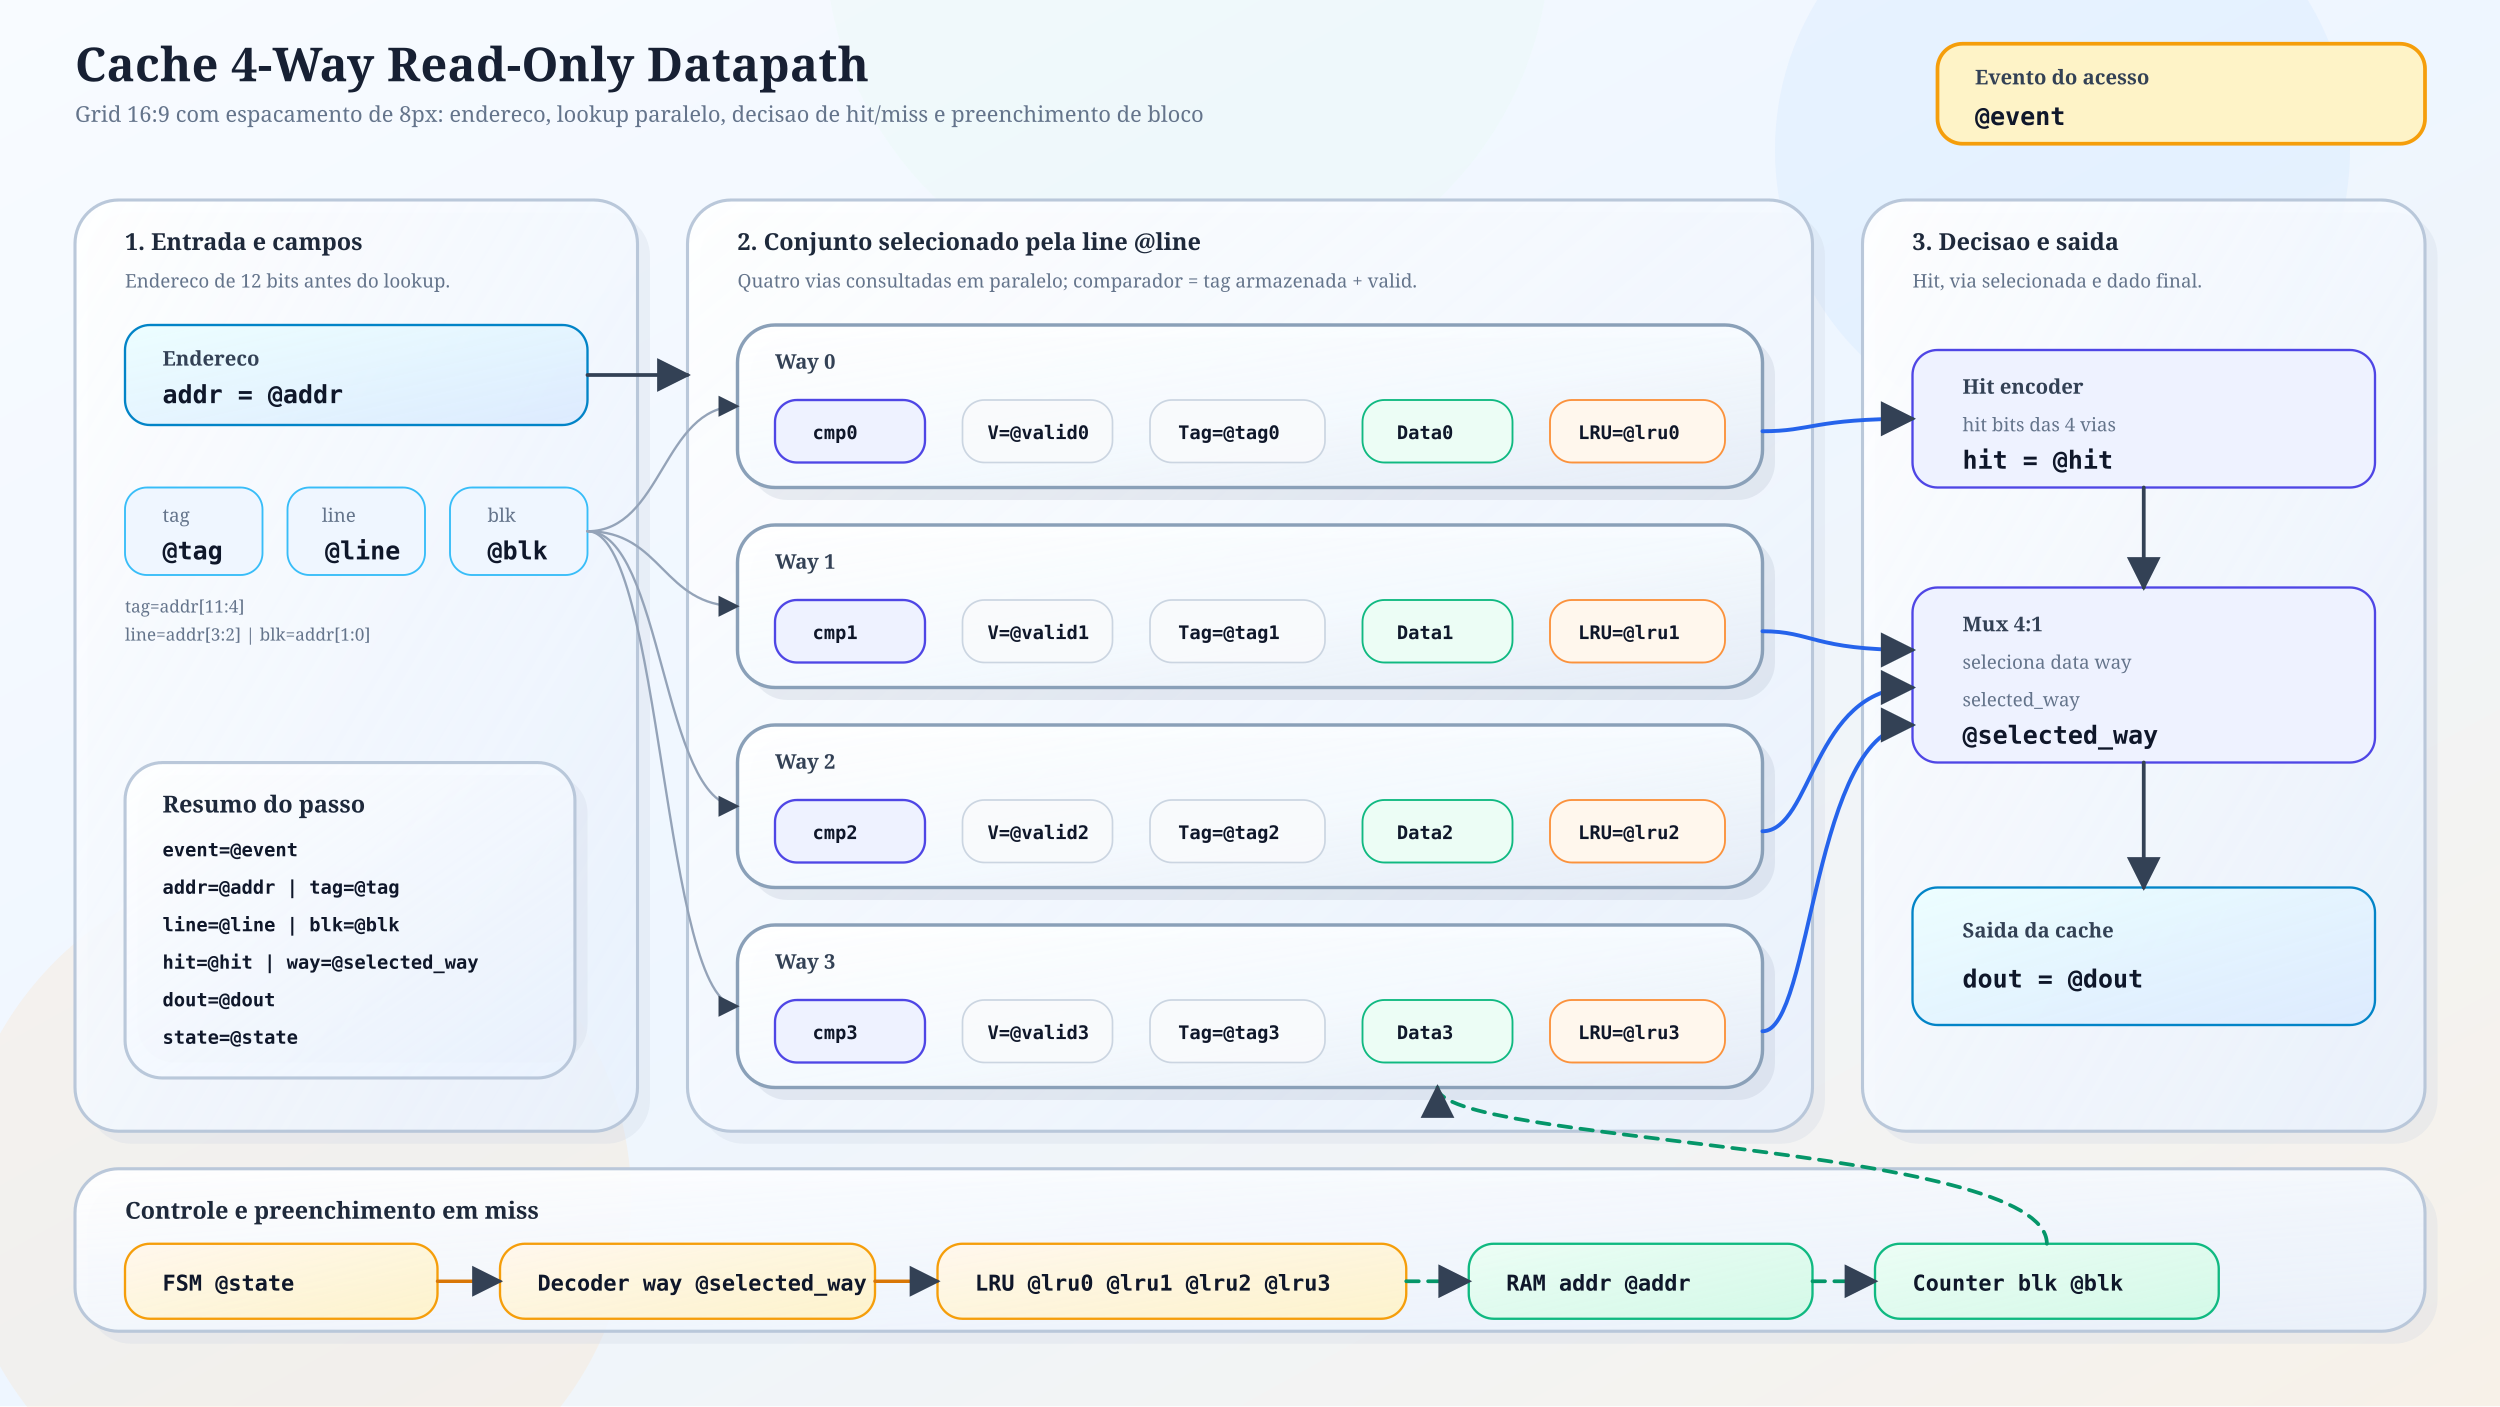
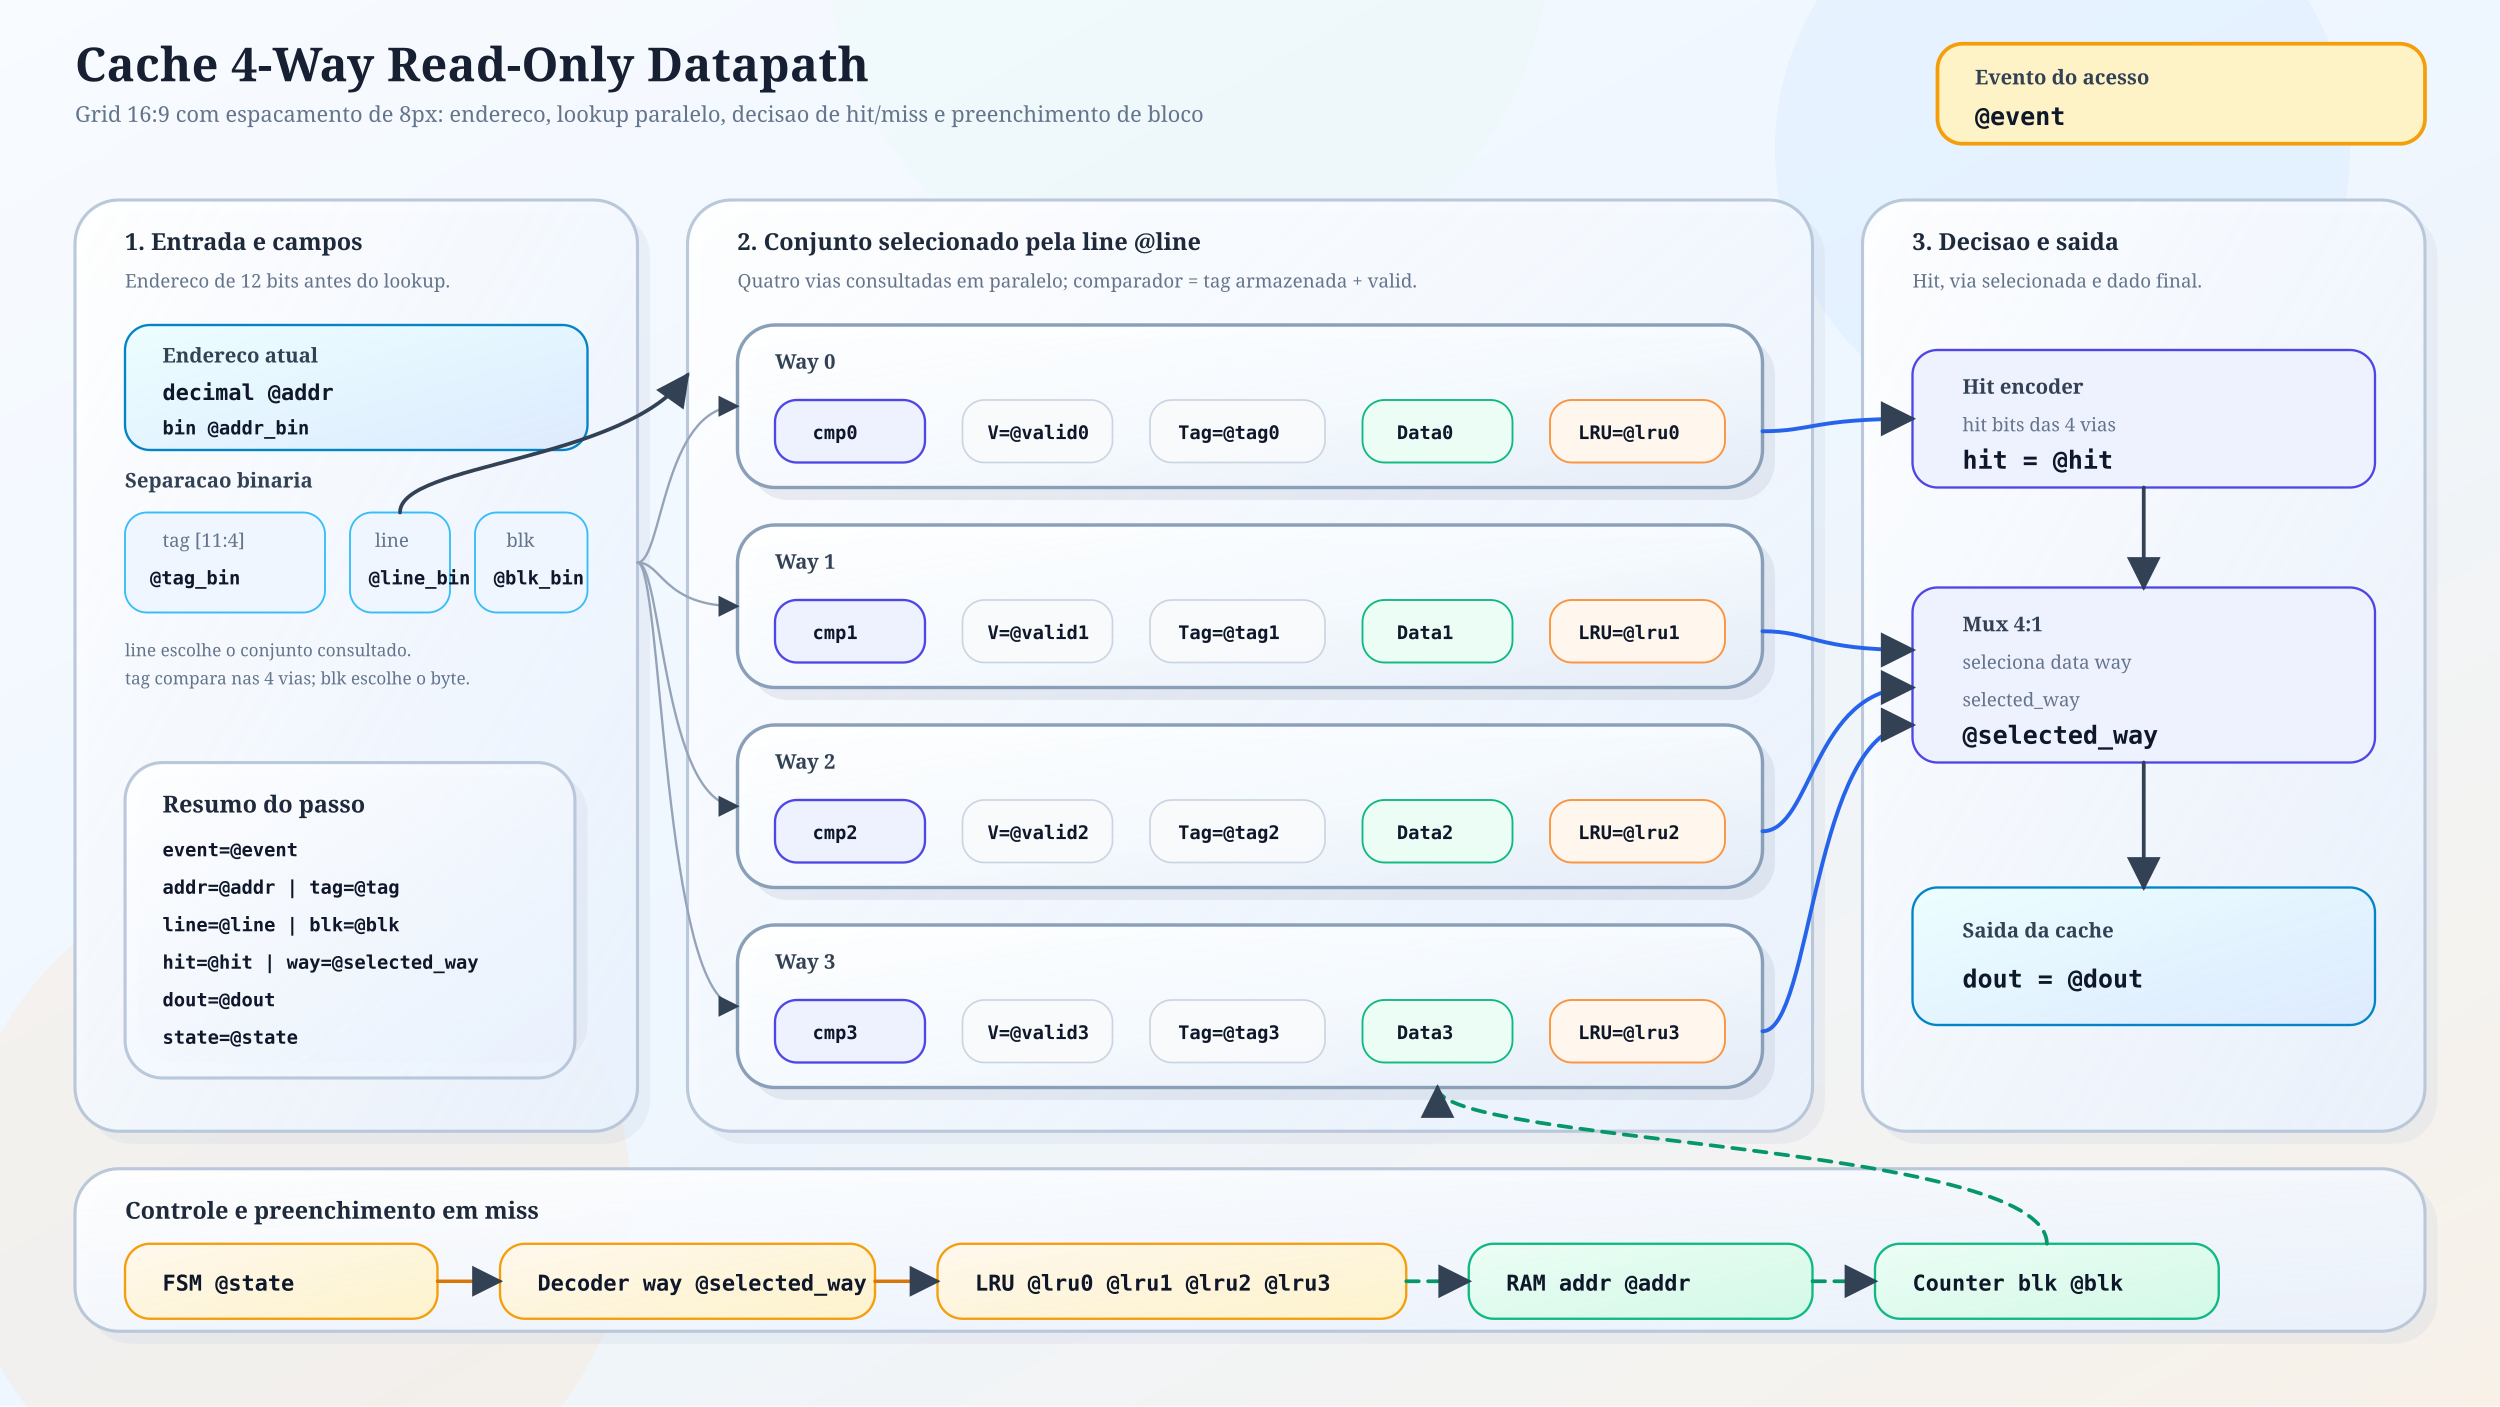
<svg xmlns="http://www.w3.org/2000/svg" xmlns:xlink="http://www.w3.org/1999/xlink" width="1600" height="900" viewBox="0 0 1600 900" version="1.1" id="cache4way-datapath">
  <defs id="defs1104">
    <linearGradient id="bgGradient" x1="0" y1="0" x2="1" y2="1">
      <stop offset="0" stop-color="#f8fbff" id="stop1058" />
      <stop offset="0.50" stop-color="#eef6ff" id="stop1060" />
      <stop offset="1" stop-color="#f7f1e8" id="stop1062" />
    </linearGradient>
    <linearGradient id="glassPanel" x1="0" y1="0" x2="1" y2="1">
      <stop offset="0" stop-color="#ffffff" stop-opacity="0.94" id="stop1065" />
      <stop offset="1" stop-color="#eaf3ff" stop-opacity="0.76" id="stop1067" />
    </linearGradient>
    <linearGradient id="wayGlass" x1="0" y1="0" x2="1" y2="1">
      <stop offset="0" stop-color="#ffffff" stop-opacity="0.98" id="stop1070" />
      <stop offset="0.56" stop-color="#f6fbff" stop-opacity="0.90" id="stop1072" />
      <stop offset="1" stop-color="#e7eef8" stop-opacity="0.82" id="stop1074" />
    </linearGradient>
    <linearGradient id="selectedGlass" x1="0" y1="0" x2="1" y2="1">
      <stop offset="0" stop-color="#eff6ff" id="stop1077" />
      <stop offset="0.56" stop-color="#dbeafe" id="stop1079" />
      <stop offset="1" stop-color="#bfdbfe" id="stop1081" />
    </linearGradient>
    <linearGradient id="signalGlass" x1="0" y1="0" x2="1" y2="1">
      <stop offset="0" stop-color="#ecfeff" stop-opacity="0.98" id="stop1084" />
      <stop offset="1" stop-color="#dbeafe" stop-opacity="0.92" id="stop1086" />
    </linearGradient>
    <linearGradient id="controlGlass" x1="0" y1="0" x2="1" y2="1">
      <stop offset="0" stop-color="#fff7ed" stop-opacity="0.98" id="stop1089" />
      <stop offset="1" stop-color="#fef3c7" stop-opacity="0.90" id="stop1091" />
    </linearGradient>
    <linearGradient id="memoryGlass" x1="0" y1="0" x2="1" y2="1">
      <stop offset="0" stop-color="#ecfdf5" stop-opacity="0.98" id="stop1094" />
      <stop offset="1" stop-color="#d1fae5" stop-opacity="0.90" id="stop1096" />
    </linearGradient>
    <marker id="arrow" viewBox="0 0 10 10" refX="9" refY="5" markerWidth="9" markerHeight="9" orient="auto-start-reverse">
      <path d="M 0 0 L 10 5 L 0 10 z" fill="#334155" id="path1099" />
    </marker>
    <style id="style1102">
      .title { font: 800 30px Georgia, serif; fill: #172033; letter-spacing: 0.2px; }
      .subtitle { font: 500 14px Georgia, serif; fill: #64748b; }
      .zone-title { font: 800 15px Georgia, serif; fill: #1e293b; }
      .label { font: 700 13px Georgia, serif; fill: #334155; }
      .small { font: 500 12px Georgia, serif; fill: #64748b; }
      .hint { font: 500 11px Georgia, serif; fill: #64748b; }
      .value { font: 800 16px ui-monospace, SFMono-Regular, Menlo, Consolas, monospace; fill: #0f172a; }
      .mid-value { font: 800 14px ui-monospace, SFMono-Regular, Menlo, Consolas, monospace; fill: #0f172a; }
      .tiny-value { font: 800 12px ui-monospace, SFMono-Regular, Menlo, Consolas, monospace; fill: #0f172a; }
      .panel { fill: url(#glassPanel); stroke: #b7c6d8; stroke-opacity: 0.95; stroke-width: 2; }
      .shadow { fill: #cbd5e1; opacity: 0.28; }
      .way-shadow { fill: #94a3b8; opacity: 0.18; }
      .signal { fill: url(#signalGlass); stroke: #0284c7; stroke-width: 1.5; }
      .logic { fill: #eef2ff; stroke: #4f46e5; stroke-width: 1.5; }
      .control { fill: url(#controlGlass); stroke: #f59e0b; stroke-width: 1.5; }
      .memory { fill: url(#memoryGlass); stroke: #10b981; stroke-width: 1.5; }
      .way-card { fill: url(#wayGlass); stroke: #8aa0b8; stroke-width: 2.2; }
      .way-card.selected { fill: url(#selectedGlass); stroke: #2563eb; stroke-width: 4.5; }
      .event-badge { fill: #fef3c7; stroke: #f59e0b; stroke-width: 2.4; }
      .event-badge.hit { fill: #dcfce7; stroke: #16a34a; }
      .event-badge.miss { fill: #ffedd5; stroke: #ea580c; }
      .event-badge.replace { fill: #fee2e2; stroke: #dc2626; }
      .chip { fill: #f8fafc; fill-opacity: 0.94; stroke: #cbd5e1; stroke-width: 1.1; }
      .chip-hot { fill: #eff6ff; stroke: #38bdf8; stroke-width: 1.2; }
      .data-chip { fill: #ecfdf5; stroke: #10b981; stroke-width: 1.2; }
      .lru-chip { fill: #fff7ed; stroke: #fb923c; stroke-width: 1.2; }
      .bus { stroke: #334155; stroke-width: 2.4; fill: none; marker-end: url(#arrow); stroke-linecap: round; stroke-linejoin: round; }
      .data-bus { stroke: #2563eb; stroke-width: 2.5; fill: none; marker-end: url(#arrow); stroke-linecap: round; stroke-linejoin: round; }
      .fill-bus { stroke: #059669; stroke-width: 2.4; fill: none; marker-end: url(#arrow); stroke-linecap: round; stroke-linejoin: round; stroke-dasharray: 8 6; }
      .control-bus { stroke: #d97706; stroke-width: 2.2; fill: none; marker-end: url(#arrow); stroke-linecap: round; stroke-linejoin: round; }
      .soft-bus { stroke: #94a3b8; stroke-width: 1.5; fill: none; marker-end: url(#arrow); stroke-linecap: round; stroke-linejoin: round; }
    </style>
    <linearGradient xlink:href="#glassPanel" id="linearGradient1434" x1="63.268" y1="608.095" x2="295.518" y2="840.345" gradientTransform="matrix(1.248246,0,0,0.8785996,0.07348176,-47.32189)" gradientUnits="userSpaceOnUse" />
  </defs>
  <rect x="0" y="0" width="1600" height="900" fill="url(#bgGradient)" id="rect1106" />
  <circle cx="1320" cy="96" r="184" fill="#bfdbfe" opacity="0.20" id="circle1108" />
  <circle cx="188" cy="768" r="216" fill="#fed7aa" opacity="0.20" id="circle1110" />
  <circle cx="760" cy="-40" r="232" fill="#dcfce7" opacity="0.18" id="circle1112" />
  <text x="48" y="52" class="title" id="text1114">Cache 4-Way Read-Only Datapath</text>
  <text x="48" y="78" class="subtitle" id="text1116">Grid 16:9 com espacamento de 8px: endereco, lookup paralelo, decisao de hit/miss e preenchimento de bloco</text>
  <rect id="event-badge" class="event-badge" x="1240" y="28" width="312" height="64" rx="16" />
  <text x="1264" y="54" class="label" id="text1119">Evento do acesso</text>
  <text x="1264" y="80" class="value" id="text1121">@event</text>
  <rect class="shadow" x="56" y="136" width="360" height="596" rx="28" id="rect1123" />
  <rect class="panel" x="48" y="128" width="360" height="596" rx="28" id="rect1125" />
  <text x="80" y="160" class="zone-title" id="text1127">1. Entrada e campos</text>
  <text x="80" y="184" class="small" id="text1129">Endereco de 12 bits antes do lookup.</text>
-   <rect class="signal" x="80" y="208" width="296" height="64" rx="16" id="rect1131" />
-   <text x="104" y="234" class="label" id="text1133">Endereco</text>
-   <text x="104" y="258" class="value" id="text1135">addr = @addr</text>
-   <rect class="chip-hot" x="80" y="312" width="88" height="56" rx="14" id="rect1137" />
-   <text x="104" y="334" class="small" id="text1139">tag</text>
-   <text x="104" y="358" class="value" id="text1141">@tag</text>
-   <rect class="chip-hot" x="184" y="312" width="88" height="56" rx="14" id="rect1143" />
-   <text x="206" y="334" class="small" id="text1145">line</text>
-   <text x="208" y="358" class="value" id="text1147">@line</text>
-   <rect class="chip-hot" x="288" y="312" width="88" height="56" rx="14" id="rect1149" />
-   <text x="312" y="334" class="small" id="text1151">blk</text>
-   <text x="312" y="358" class="value" id="text1153">@blk</text>
-   <text x="80" y="392" class="hint" id="text1155">tag=addr[11:4]</text>
-   <text x="80" y="410" class="hint" id="text1157">line=addr[3:2] | blk=addr[1:0]</text>
+   <rect class="signal" x="80" y="208" width="296" height="80" rx="16" id="rect1131" />
+   <text x="104" y="232" class="label" id="text1133">Endereco atual</text>
+   <text x="104" y="256" class="mid-value" id="text1135">decimal @addr</text>
+   <text x="104" y="278" class="tiny-value" id="text1136">bin @addr_bin</text>
+   <text x="80" y="312" class="label" id="text1136a">Separacao binaria</text>
+   <rect class="chip-hot" x="80" y="328" width="128" height="64" rx="14" id="rect1137" />
+   <text x="104" y="350" class="small" id="text1139">tag [11:4]</text>
+   <text x="96" y="374" class="tiny-value" id="text1141">@tag_bin</text>
+   <rect class="chip-hot" x="224" y="328" width="64" height="64" rx="14" id="rect1143" />
+   <text x="240" y="350" class="small" id="text1145">line</text>
+   <text x="236" y="374" class="tiny-value" id="text1147">@line_bin</text>
+   <rect class="chip-hot" x="304" y="328" width="72" height="64" rx="14" id="rect1149" />
+   <text x="324" y="350" class="small" id="text1151">blk</text>
+   <text x="316" y="374" class="tiny-value" id="text1153">@blk_bin</text>
+   <text x="80" y="420" class="hint" id="text1155">line escolhe o conjunto consultado.</text>
+   <text x="80" y="438" class="hint" id="text1157">tag compara nas 4 vias; blk escolhe o byte.</text>
  <rect class="shadow" x="88" y="496" width="288" height="184" rx="24" id="rect1159" />
  <rect class="panel" x="80.047" y="488.047" width="287.906" height="201.861" rx="23.992" id="rect1161" style="fill:url(#linearGradient1434)" />
  <text x="104" y="520" class="zone-title" id="text1163">Resumo do passo</text>
  <text x="104" y="548" class="tiny-value" id="text1165">event=@event</text>
  <text x="104" y="572" class="tiny-value" id="text1167">addr=@addr | tag=@tag</text>
  <text x="104" y="596" class="tiny-value" id="text1169">line=@line | blk=@blk</text>
  <text x="104" y="620" class="tiny-value" id="text1171">hit=@hit | way=@selected_way</text>
  <text x="104" y="644" class="tiny-value" id="text1173">dout=@dout</text>
  <text x="104" y="668" class="tiny-value" id="text1175">state=@state</text>
  <rect class="shadow" x="448" y="136" width="720" height="596" rx="28" id="rect1177" />
  <rect class="panel" x="440" y="128" width="720" height="596" rx="28" id="rect1179" />
  <text x="472" y="160" class="zone-title" id="text1181">2. Conjunto selecionado pela line @line</text>
  <text x="472" y="184" class="small" id="text1183">Quatro vias consultadas em paralelo; comparador = tag armazenada + valid.</text>
  <g id="way0-group">
    <rect class="way-shadow" x="480" y="216" width="656" height="104" rx="24" id="rect1185" />
    <rect id="way0-card" class="way-card" x="472" y="208" width="656" height="104" rx="24" />
    <text x="496" y="236" class="label" id="text1188">Way 0</text>
    <rect class="logic" x="496" y="256" width="96" height="40" rx="14" id="rect1190" />
    <text x="520" y="281" class="tiny-value" id="text1192">cmp0</text>
    <rect class="chip" x="616" y="256" width="96" height="40" rx="14" id="rect1194" />
    <text x="632" y="281" class="tiny-value" id="text1196">V=@valid0</text>
    <rect class="chip" x="736" y="256" width="112" height="40" rx="14" id="rect1198" />
    <text x="754" y="281" class="tiny-value" id="text1200">Tag=@tag0</text>
    <rect class="data-chip" x="872" y="256" width="96" height="40" rx="14" id="rect1202" />
    <text x="894" y="281" class="tiny-value" id="text1204">Data0</text>
    <rect class="lru-chip" x="992" y="256" width="112" height="40" rx="14" id="rect1206" />
    <text x="1010" y="281" class="tiny-value" id="text1208">LRU=@lru0</text>
  </g>
  <g id="way1-group">
    <rect class="way-shadow" x="480" y="344" width="656" height="104" rx="24" id="rect1211" />
    <rect id="way1-card" class="way-card" x="472" y="336" width="656" height="104" rx="24" />
    <text x="496" y="364" class="label" id="text1214">Way 1</text>
    <rect class="logic" x="496" y="384" width="96" height="40" rx="14" id="rect1216" />
    <text x="520" y="409" class="tiny-value" id="text1218">cmp1</text>
    <rect class="chip" x="616" y="384" width="96" height="40" rx="14" id="rect1220" />
    <text x="632" y="409" class="tiny-value" id="text1222">V=@valid1</text>
    <rect class="chip" x="736" y="384" width="112" height="40" rx="14" id="rect1224" />
    <text x="754" y="409" class="tiny-value" id="text1226">Tag=@tag1</text>
    <rect class="data-chip" x="872" y="384" width="96" height="40" rx="14" id="rect1228" />
    <text x="894" y="409" class="tiny-value" id="text1230">Data1</text>
    <rect class="lru-chip" x="992" y="384" width="112" height="40" rx="14" id="rect1232" />
    <text x="1010" y="409" class="tiny-value" id="text1234">LRU=@lru1</text>
  </g>
  <g id="way2-group">
    <rect class="way-shadow" x="480" y="472" width="656" height="104" rx="24" id="rect1237" />
    <rect id="way2-card" class="way-card" x="472" y="464" width="656" height="104" rx="24" />
    <text x="496" y="492" class="label" id="text1240">Way 2</text>
    <rect class="logic" x="496" y="512" width="96" height="40" rx="14" id="rect1242" />
    <text x="520" y="537" class="tiny-value" id="text1244">cmp2</text>
    <rect class="chip" x="616" y="512" width="96" height="40" rx="14" id="rect1246" />
    <text x="632" y="537" class="tiny-value" id="text1248">V=@valid2</text>
    <rect class="chip" x="736" y="512" width="112" height="40" rx="14" id="rect1250" />
    <text x="754" y="537" class="tiny-value" id="text1252">Tag=@tag2</text>
    <rect class="data-chip" x="872" y="512" width="96" height="40" rx="14" id="rect1254" />
    <text x="894" y="537" class="tiny-value" id="text1256">Data2</text>
    <rect class="lru-chip" x="992" y="512" width="112" height="40" rx="14" id="rect1258" />
    <text x="1010" y="537" class="tiny-value" id="text1260">LRU=@lru2</text>
  </g>
  <g id="way3-group">
    <rect class="way-shadow" x="480" y="600" width="656" height="104" rx="24" id="rect1263" />
    <rect id="way3-card" class="way-card" x="472" y="592" width="656" height="104" rx="24" />
    <text x="496" y="620" class="label" id="text1266">Way 3</text>
    <rect class="logic" x="496" y="640" width="96" height="40" rx="14" id="rect1268" />
    <text x="520" y="665" class="tiny-value" id="text1270">cmp3</text>
    <rect class="chip" x="616" y="640" width="96" height="40" rx="14" id="rect1272" />
    <text x="632" y="665" class="tiny-value" id="text1274">V=@valid3</text>
    <rect class="chip" x="736" y="640" width="112" height="40" rx="14" id="rect1276" />
    <text x="754" y="665" class="tiny-value" id="text1278">Tag=@tag3</text>
    <rect class="data-chip" x="872" y="640" width="96" height="40" rx="14" id="rect1280" />
    <text x="894" y="665" class="tiny-value" id="text1282">Data3</text>
    <rect class="lru-chip" x="992" y="640" width="112" height="40" rx="14" id="rect1284" />
    <text x="1010" y="665" class="tiny-value" id="text1286">LRU=@lru3</text>
  </g>
  <rect class="shadow" x="1200" y="136" width="360" height="596" rx="28" id="rect1289" />
  <rect class="panel" x="1192" y="128" width="360" height="596" rx="28" id="rect1291" />
  <text x="1224" y="160" class="zone-title" id="text1293">3. Decisao e saida</text>
  <text x="1224" y="184" class="small" id="text1295">Hit, via selecionada e dado final.</text>
  <rect class="logic" x="1224" y="224" width="296" height="88" rx="16" id="rect1297" />
  <text x="1256" y="252" class="label" id="text1299">Hit encoder</text>
  <text x="1256" y="276" class="small" id="text1301">hit bits das 4 vias</text>
  <text x="1256" y="300" class="value" id="text1303">hit = @hit</text>
  <rect class="logic" x="1224" y="376" width="296" height="112" rx="16" id="rect1305" />
  <text x="1256" y="404" class="label" id="text1307">Mux 4:1</text>
  <text x="1256" y="428" class="small" id="text1309">seleciona data way</text>
  <text x="1256" y="452" class="small" id="text1311">selected_way</text>
  <text x="1256" y="476" class="value" id="text1313">@selected_way</text>
  <rect class="signal" x="1224" y="568" width="296" height="88" rx="16" id="rect1315" />
  <text x="1256" y="600" class="label" id="text1317">Saida da cache</text>
  <text x="1256" y="632" class="value" id="text1319">dout = @dout</text>
-   <path class="bus" d="M 376 240 C 408 240, 408 240, 440 240" id="path1321" />
-   <path class="soft-bus" d="M 376 340 C 424 340, 424 260, 472 260" id="path1323" />
-   <path class="soft-bus" d="M 376 340 C 424 340, 424 388, 472 388" id="path1325" />
-   <path class="soft-bus" d="M 376 340 C 424 340, 424 516, 472 516" id="path1327" />
-   <path class="soft-bus" d="M 376 340 C 424 340, 424 644, 472 644" id="path1329" />
+   <path class="bus" d="M 256 328 C 256 296, 400 296, 440 240" id="path1321" />
+   <path class="soft-bus" d="M 408 360 C 424 360, 424 260, 472 260" id="path1323" />
+   <path class="soft-bus" d="M 408 360 C 424 360, 424 388, 472 388" id="path1325" />
+   <path class="soft-bus" d="M 408 360 C 424 360, 424 516, 472 516" id="path1327" />
+   <path class="soft-bus" d="M 408 360 C 424 360, 424 644, 472 644" id="path1329" />
  <path class="data-bus" d="M 1128 276 C 1160 276, 1160 268, 1224 268" id="path1331" />
  <path class="data-bus" d="M 1128 404 C 1160 404, 1160 416, 1224 416" id="path1333" />
  <path class="data-bus" d="M 1128 532 C 1160 532, 1160 440, 1224 440" id="path1335" />
  <path class="data-bus" d="M 1128 660 C 1160 660, 1160 464, 1224 464" id="path1337" />
  <path class="bus" d="M 1372 312 C 1372 344, 1372 344, 1372 376" id="path1339" />
  <path class="bus" d="M 1372 488 C 1372 528, 1372 528, 1372 568" id="path1341" />
  <rect class="shadow" x="56" y="756" width="1504" height="104" rx="28" id="rect1343" />
  <rect class="panel" x="48" y="748" width="1504" height="104" rx="28" id="rect1345" />
  <text x="80" y="780" class="zone-title" id="text1347">Controle e preenchimento em miss</text>
  <rect class="control" x="80" y="796" width="200" height="48" rx="16" id="rect1349" />
  <text x="104" y="826" class="mid-value" id="text1351">FSM @state</text>
  <rect class="control" x="320" y="796" width="240" height="48" rx="16" id="rect1353" />
  <text x="344" y="826" class="mid-value" id="text1355">Decoder way @selected_way</text>
  <rect class="control" x="600" y="796" width="300" height="48" rx="16" id="rect1357" />
  <text x="624" y="826" class="mid-value" id="text1359">LRU @lru0 @lru1 @lru2 @lru3</text>
  <rect class="memory" x="940" y="796" width="220" height="48" rx="16" id="rect1361" />
  <text x="964" y="826" class="mid-value" id="text1363">RAM addr @addr</text>
  <rect class="memory" x="1200" y="796" width="220" height="48" rx="16" id="rect1365" />
  <text x="1224" y="826" class="mid-value" id="text1367">Counter blk @blk</text>
  <path class="control-bus" d="M 280 820 C 296 820, 304 820, 320 820" id="path1369" />
  <path class="control-bus" d="M 560 820 C 576 820, 584 820, 600 820" id="path1371" />
  <path class="fill-bus" d="M 900 820 C 916 820, 924 820, 940 820" id="path1373" />
  <path class="fill-bus" d="M 1160 820 C 1176 820, 1184 820, 1200 820" id="path1375" />
  <path class="fill-bus" d="M 1310 796 C 1310 732, 920 732, 920 696" id="path1377" />
</svg>
